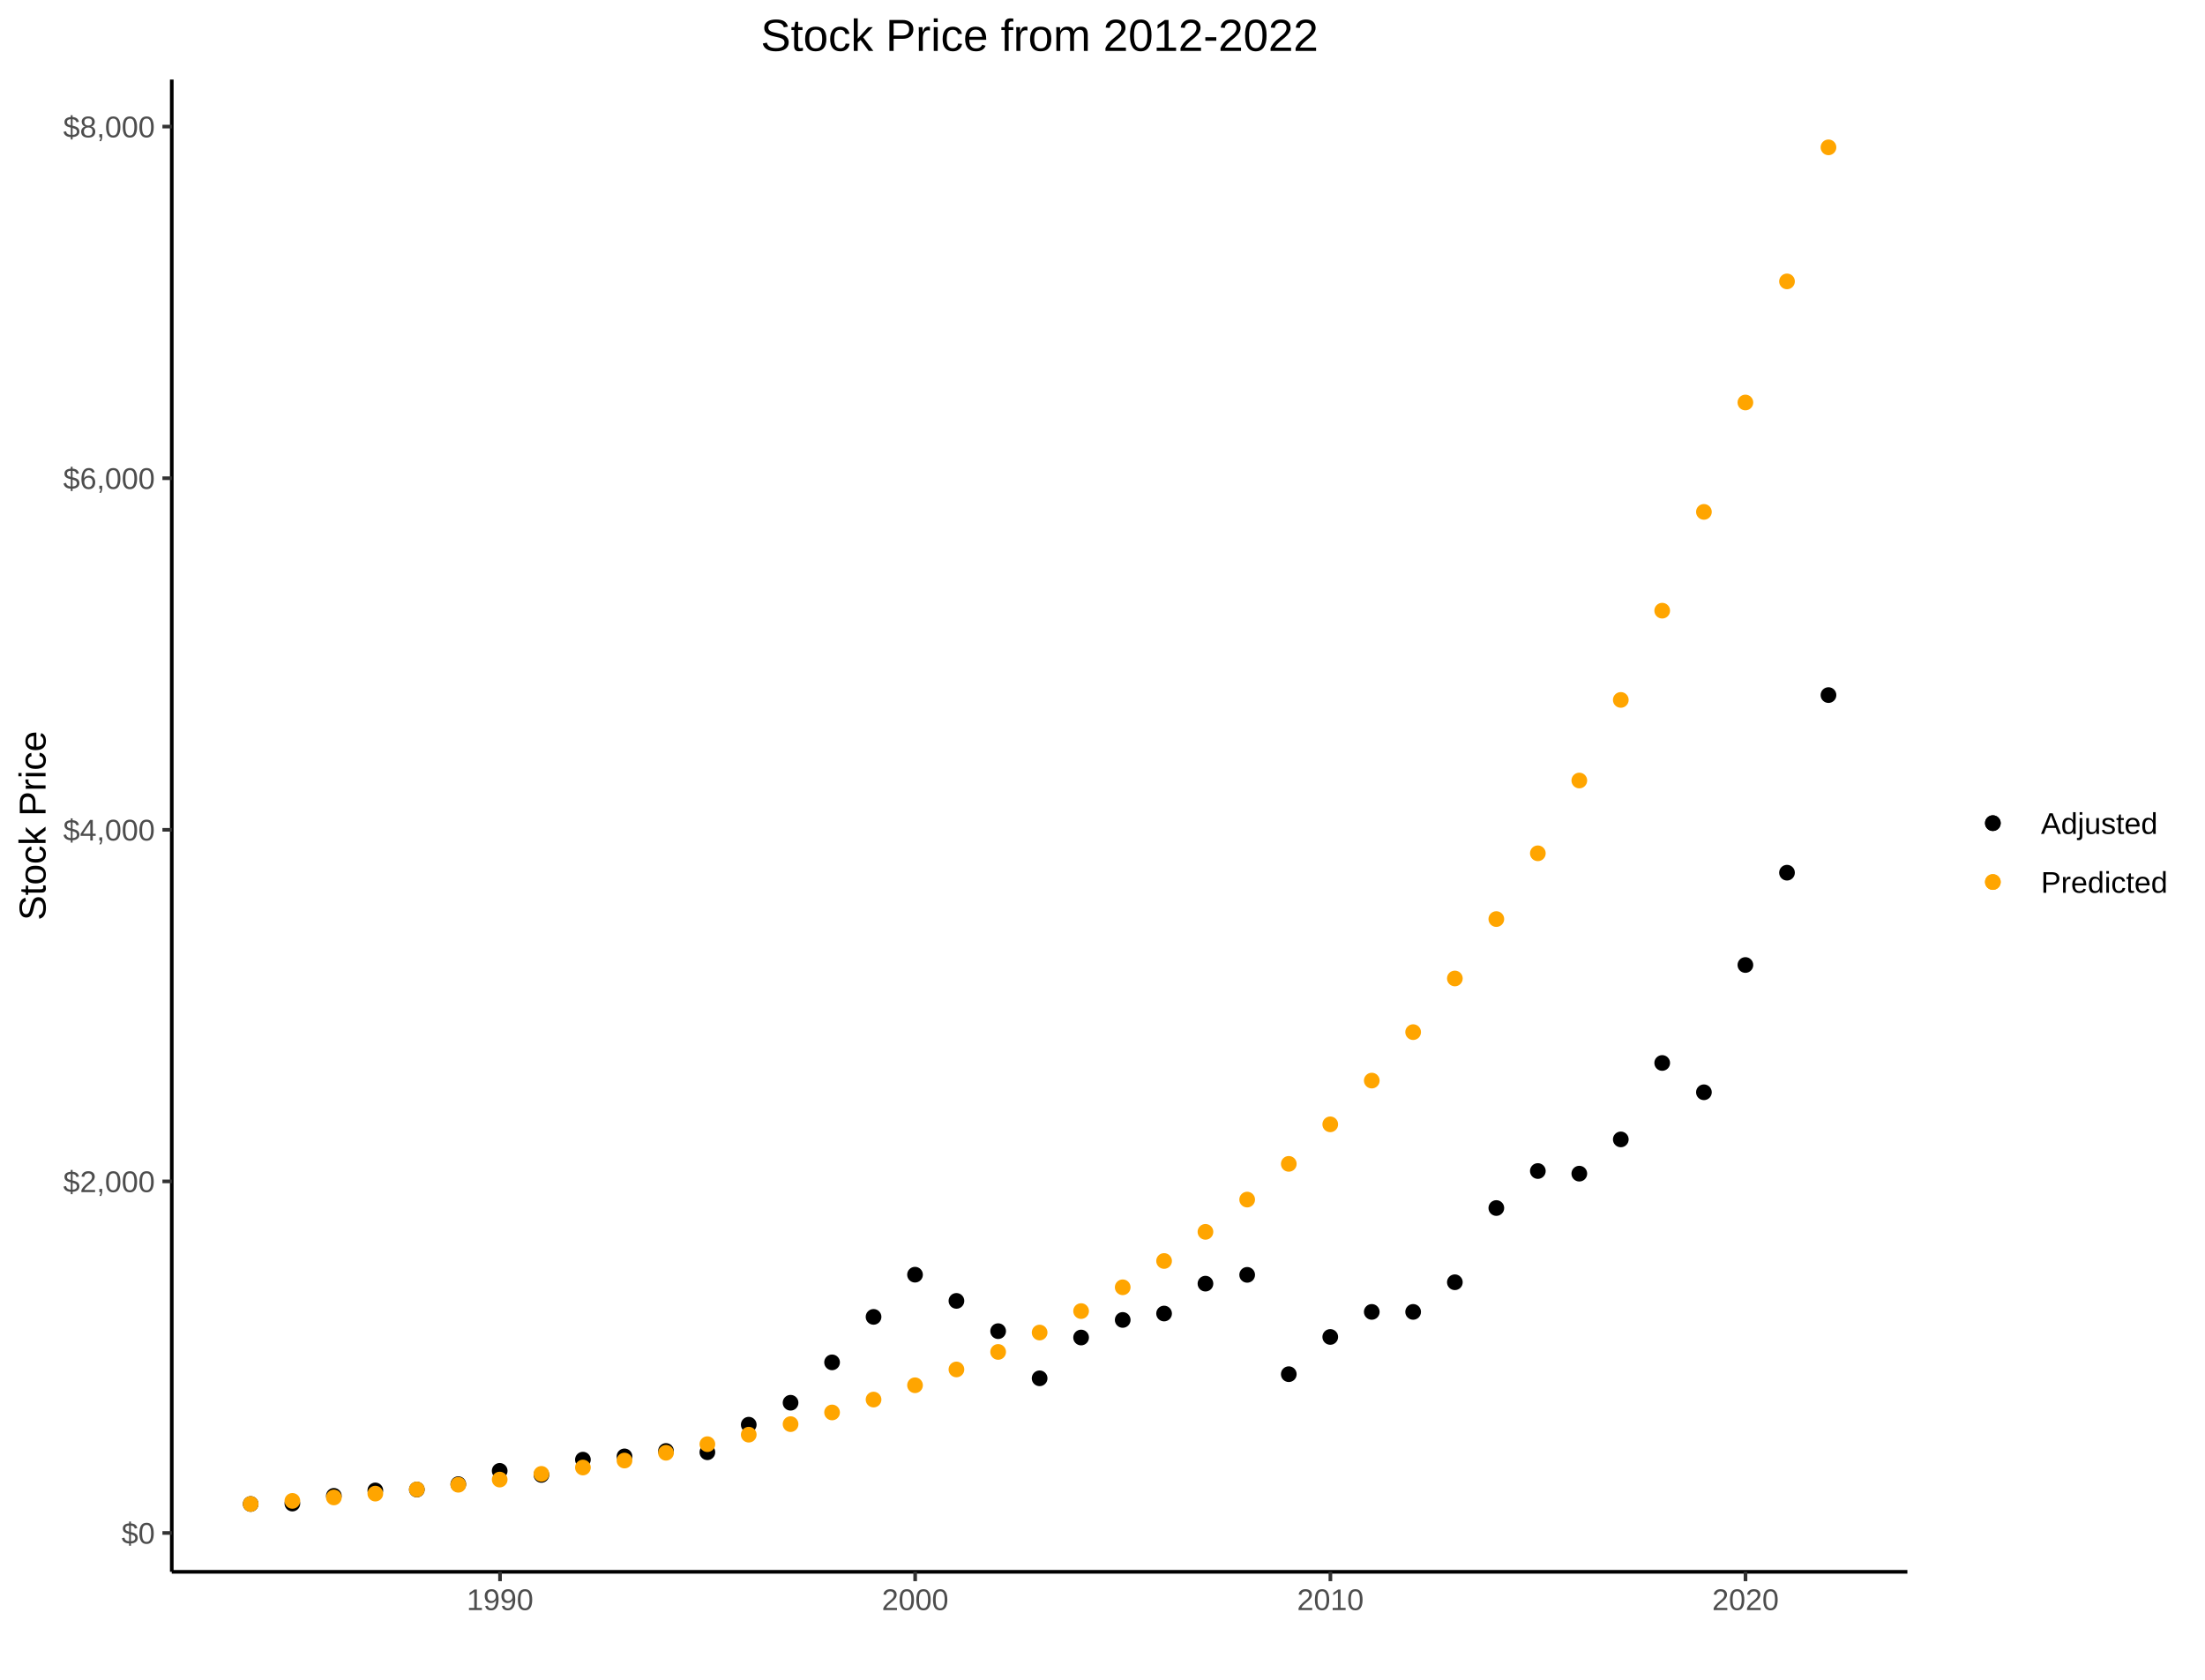
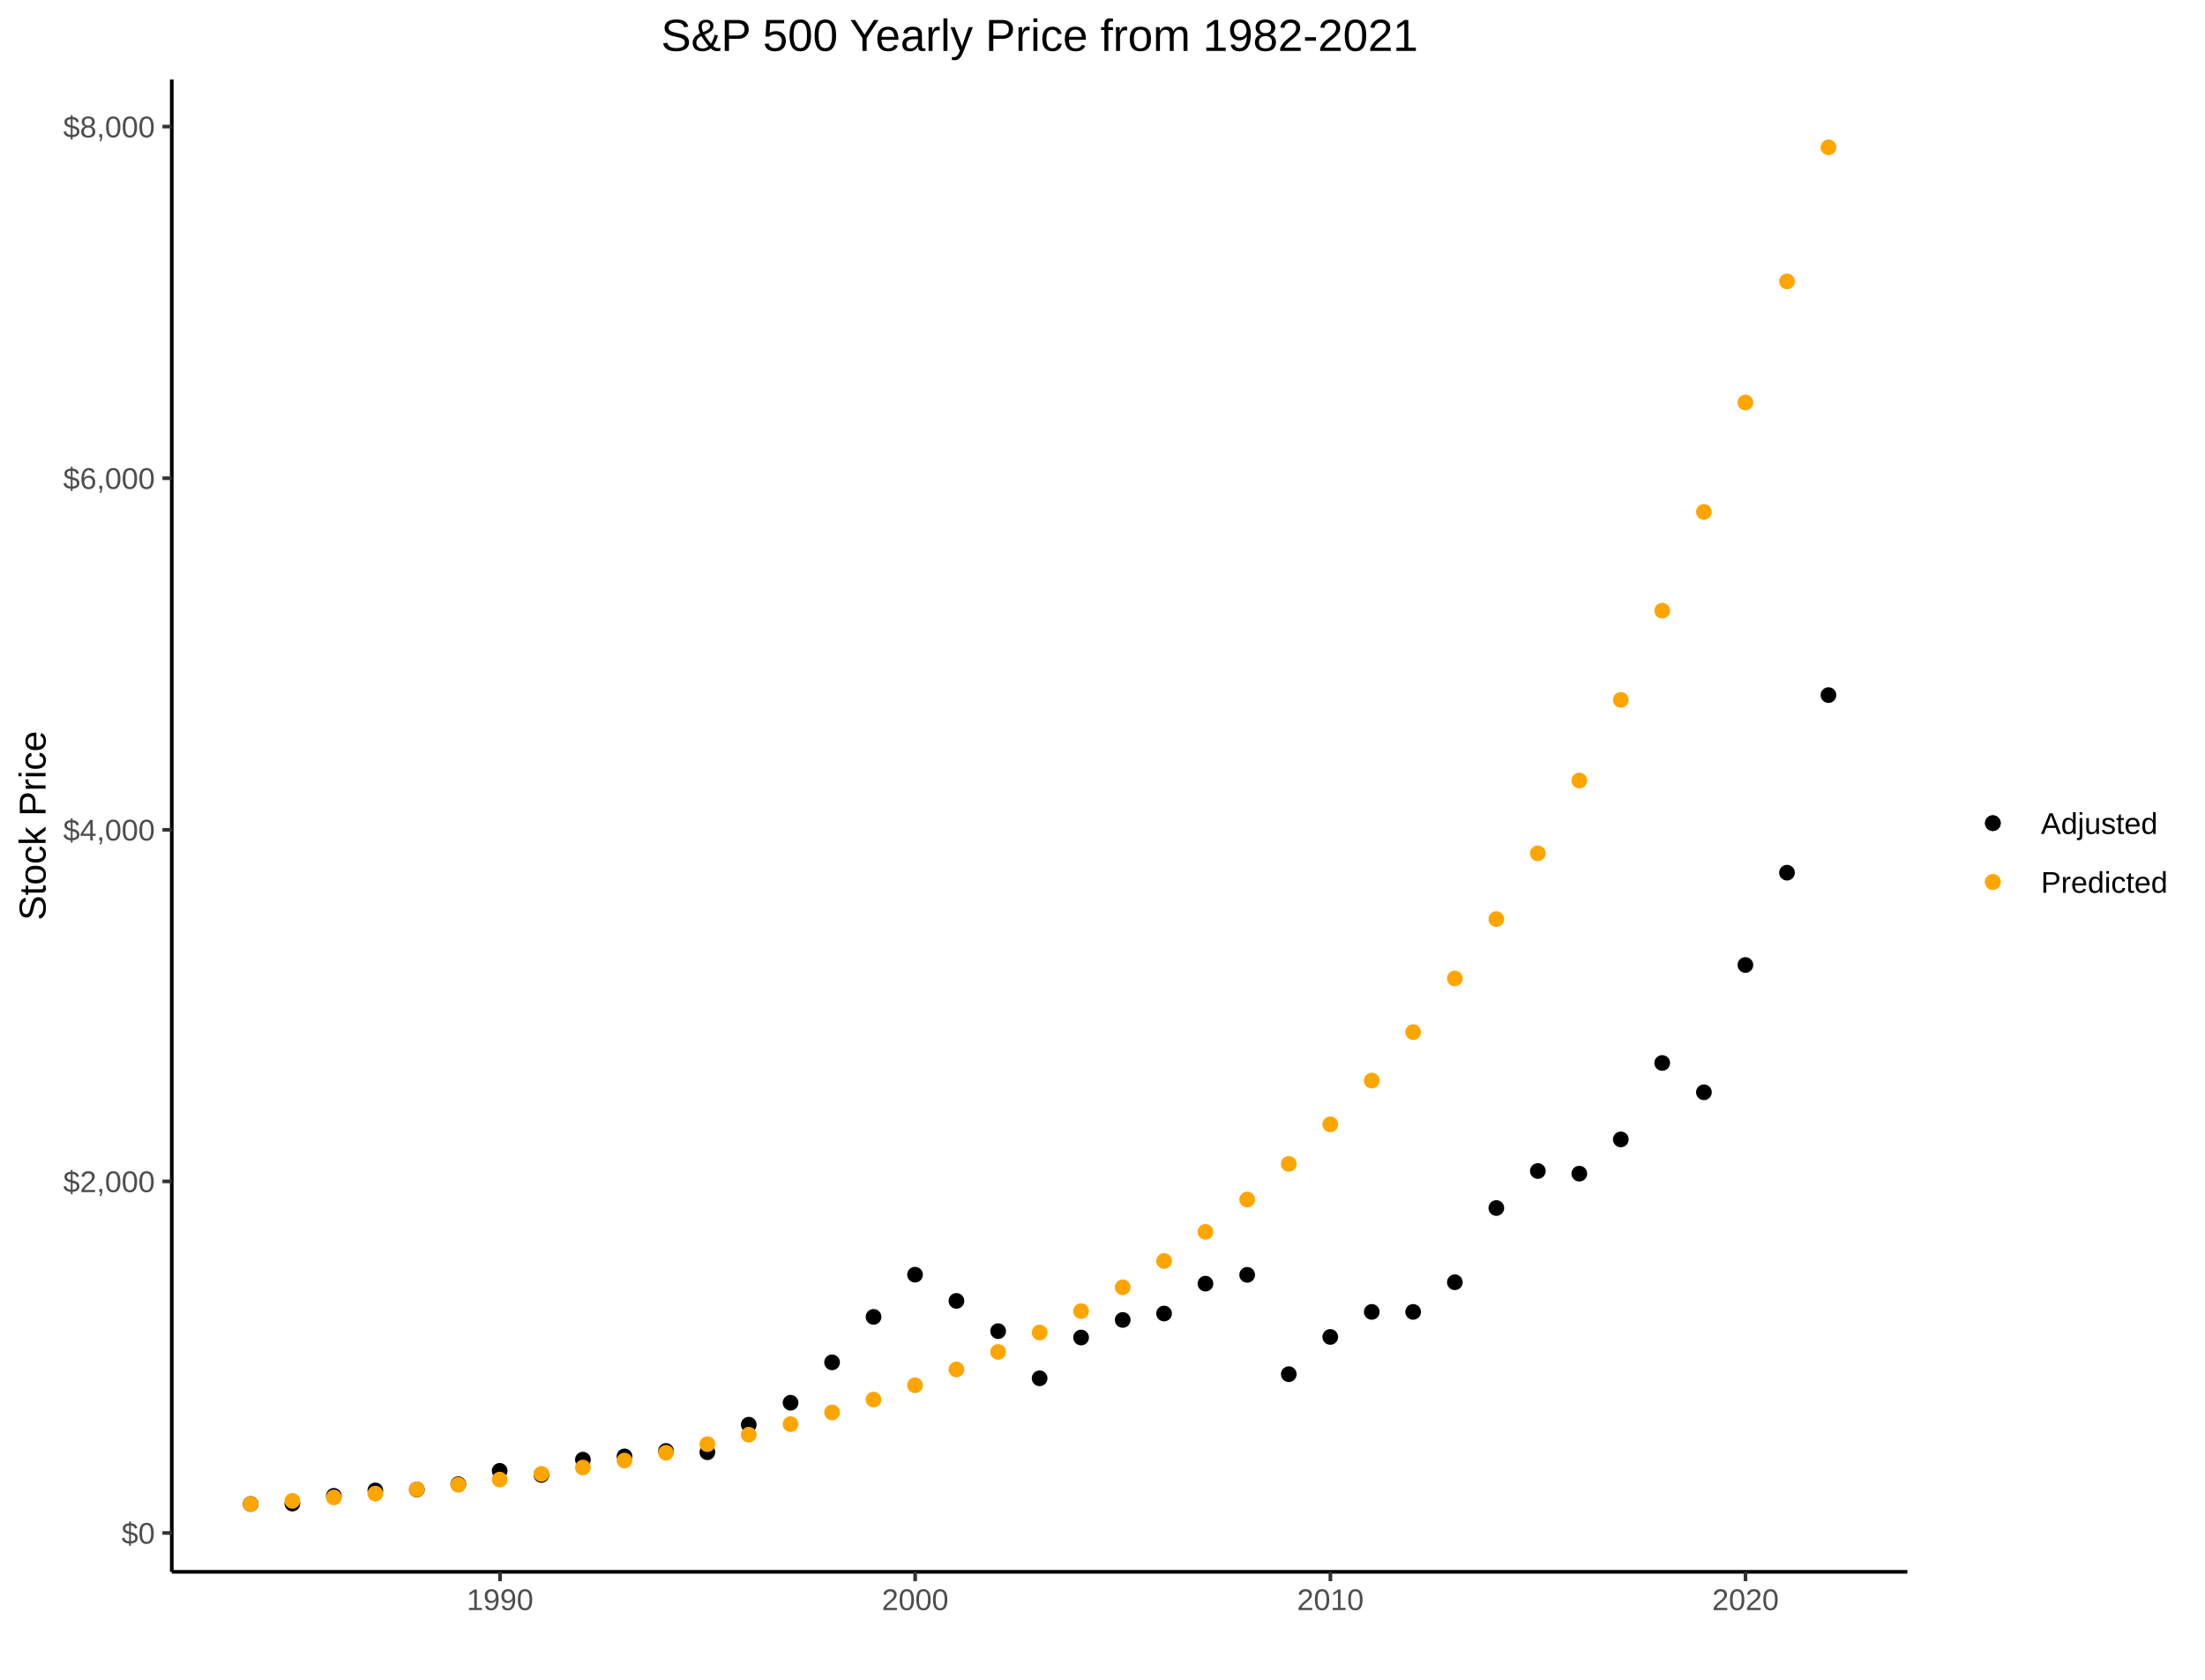
<svg xmlns="http://www.w3.org/2000/svg" class="svglite" width="647.00pt" height="493.00pt" viewBox="0 0 647.00 493.00">
  <defs>
    <style type="text/css">
    .svglite line, .svglite polyline, .svglite polygon, .svglite path, .svglite rect, .svglite circle {
      fill: none;
      stroke: #000000;
      stroke-linecap: round;
      stroke-linejoin: round;
      stroke-miterlimit: 10.00;
    }
    .svglite text {
      white-space: pre;
    }
  </style>
  </defs>
  <rect width="100%" height="100%" style="stroke: none; fill: #FFFFFF;" />
  <defs>
    <clipPath id="cpMC4wMHw2NDcuMDB8MC4wMHw0OTMuMDA=">
      <rect x="0.00" y="0.00" width="647.00" height="493.00" />
    </clipPath>
  </defs>
  <g clip-path="url(#cpMC4wMHw2NDcuMDB8MC4wMHw0OTMuMDA=)">
    <rect x="0.00" y="0" width="647.00" height="493.00" style="stroke-width: 1.07; stroke: #FFFFFF; fill: #FFFFFF;" />
  </g>
  <defs>
    <clipPath id="cpNTAuNDB8NTU5LjY3fDIzLjM0fDQ2MS4yNw==">
      <rect x="50.40" y="23.34" width="509.27" height="437.93" />
    </clipPath>
  </defs>
  <g clip-path="url(#cpNTAuNDB8NTU5LjY3fDIzLjM0fDQ2MS4yNw==)">
    <rect x="50.40" y="23.34" width="509.27" height="437.93" style="stroke-width: 1.07; stroke: none; fill: #FFFFFF;" />
    <circle cx="73.55" cy="441.36" r="1.95" style="stroke-width: 0.71; fill: #000000;" />
    <circle cx="85.79" cy="441.24" r="1.95" style="stroke-width: 0.71; fill: #000000;" />
    <circle cx="97.96" cy="438.97" r="1.95" style="stroke-width: 0.71; fill: #000000;" />
    <circle cx="110.13" cy="437.38" r="1.95" style="stroke-width: 0.71; fill: #000000;" />
    <circle cx="122.31" cy="437.12" r="1.95" style="stroke-width: 0.71; fill: #000000;" />
    <circle cx="134.48" cy="435.54" r="1.95" style="stroke-width: 0.71; fill: #000000;" />
    <circle cx="146.62" cy="431.64" r="1.95" style="stroke-width: 0.71; fill: #000000;" />
    <circle cx="158.86" cy="432.83" r="1.95" style="stroke-width: 0.71; fill: #000000;" />
    <circle cx="171.04" cy="428.35" r="1.95" style="stroke-width: 0.71; fill: #000000;" />
    <circle cx="183.24" cy="427.39" r="1.95" style="stroke-width: 0.71; fill: #000000;" />
    <circle cx="195.42" cy="425.80" r="1.95" style="stroke-width: 0.71; fill: #000000;" />
    <circle cx="207.56" cy="426.18" r="1.95" style="stroke-width: 0.71; fill: #000000;" />
    <circle cx="219.70" cy="418.09" r="1.95" style="stroke-width: 0.71; fill: #000000;" />
    <circle cx="231.97" cy="411.65" r="1.95" style="stroke-width: 0.71; fill: #000000;" />
    <circle cx="244.15" cy="399.80" r="1.95" style="stroke-width: 0.71; fill: #000000;" />
    <circle cx="256.32" cy="386.45" r="1.95" style="stroke-width: 0.71; fill: #000000;" />
    <circle cx="268.49" cy="374.07" r="1.95" style="stroke-width: 0.71; fill: #000000;" />
    <circle cx="280.64" cy="381.76" r="1.95" style="stroke-width: 0.71; fill: #000000;" />
    <circle cx="292.88" cy="390.64" r="1.95" style="stroke-width: 0.71; fill: #000000;" />
    <circle cx="305.05" cy="404.48" r="1.95" style="stroke-width: 0.71; fill: #000000;" />
    <circle cx="317.22" cy="392.51" r="1.95" style="stroke-width: 0.71; fill: #000000;" />
    <circle cx="329.43" cy="387.35" r="1.95" style="stroke-width: 0.71; fill: #000000;" />
    <circle cx="341.57" cy="385.47" r="1.95" style="stroke-width: 0.71; fill: #000000;" />
    <circle cx="353.71" cy="376.70" r="1.95" style="stroke-width: 0.71; fill: #000000;" />
    <circle cx="365.95" cy="374.12" r="1.95" style="stroke-width: 0.71; fill: #000000;" />
    <circle cx="378.16" cy="403.27" r="1.95" style="stroke-width: 0.71; fill: #000000;" />
    <circle cx="390.33" cy="392.34" r="1.95" style="stroke-width: 0.71; fill: #000000;" />
    <circle cx="402.51" cy="384.99" r="1.95" style="stroke-width: 0.71; fill: #000000;" />
    <circle cx="414.65" cy="384.99" r="1.95" style="stroke-width: 0.71; fill: #000000;" />
    <circle cx="426.89" cy="376.29" r="1.95" style="stroke-width: 0.71; fill: #000000;" />
    <circle cx="439.06" cy="354.51" r="1.95" style="stroke-width: 0.71; fill: #000000;" />
    <circle cx="451.24" cy="343.65" r="1.95" style="stroke-width: 0.71; fill: #000000;" />
    <circle cx="463.41" cy="344.42" r="1.95" style="stroke-width: 0.71; fill: #000000;" />
    <circle cx="475.58" cy="334.37" r="1.95" style="stroke-width: 0.71; fill: #000000;" />
    <circle cx="487.73" cy="311.94" r="1.95" style="stroke-width: 0.71; fill: #000000;" />
    <circle cx="499.97" cy="320.54" r="1.95" style="stroke-width: 0.71; fill: #000000;" />
    <circle cx="512.14" cy="283.19" r="1.95" style="stroke-width: 0.71; fill: #000000;" />
    <circle cx="524.35" cy="256.10" r="1.95" style="stroke-width: 0.71; fill: #000000;" />
    <circle cx="536.52" cy="203.98" r="1.95" style="stroke-width: 0.71; fill: #000000;" />
    <circle cx="73.55" cy="441.36" r="1.95" style="stroke-width: 0.71; stroke: #FFA500; fill: #FFA500;" />
    <circle cx="85.79" cy="440.45" r="1.95" style="stroke-width: 0.71; stroke: #FFA500; fill: #FFA500;" />
    <circle cx="97.96" cy="439.44" r="1.95" style="stroke-width: 0.71; stroke: #FFA500; fill: #FFA500;" />
    <circle cx="110.13" cy="438.32" r="1.95" style="stroke-width: 0.71; stroke: #FFA500; fill: #FFA500;" />
    <circle cx="122.31" cy="437.09" r="1.95" style="stroke-width: 0.71; stroke: #FFA500; fill: #FFA500;" />
    <circle cx="134.48" cy="435.72" r="1.95" style="stroke-width: 0.71; stroke: #FFA500; fill: #FFA500;" />
    <circle cx="146.62" cy="434.20" r="1.95" style="stroke-width: 0.71; stroke: #FFA500; fill: #FFA500;" />
    <circle cx="158.86" cy="432.52" r="1.95" style="stroke-width: 0.71; stroke: #FFA500; fill: #FFA500;" />
    <circle cx="171.04" cy="430.66" r="1.95" style="stroke-width: 0.71; stroke: #FFA500; fill: #FFA500;" />
    <circle cx="183.24" cy="428.61" r="1.95" style="stroke-width: 0.71; stroke: #FFA500; fill: #FFA500;" />
    <circle cx="195.42" cy="426.33" r="1.95" style="stroke-width: 0.71; stroke: #FFA500; fill: #FFA500;" />
    <circle cx="207.56" cy="423.81" r="1.95" style="stroke-width: 0.71; stroke: #FFA500; fill: #FFA500;" />
    <circle cx="219.70" cy="421.02" r="1.95" style="stroke-width: 0.71; stroke: #FFA500; fill: #FFA500;" />
    <circle cx="231.97" cy="417.93" r="1.95" style="stroke-width: 0.71; stroke: #FFA500; fill: #FFA500;" />
    <circle cx="244.15" cy="414.50" r="1.95" style="stroke-width: 0.71; stroke: #FFA500; fill: #FFA500;" />
    <circle cx="256.32" cy="410.72" r="1.95" style="stroke-width: 0.71; stroke: #FFA500; fill: #FFA500;" />
    <circle cx="268.49" cy="406.52" r="1.95" style="stroke-width: 0.71; stroke: #FFA500; fill: #FFA500;" />
    <circle cx="280.64" cy="401.88" r="1.95" style="stroke-width: 0.71; stroke: #FFA500; fill: #FFA500;" />
    <circle cx="292.88" cy="396.74" r="1.95" style="stroke-width: 0.71; stroke: #FFA500; fill: #FFA500;" />
    <circle cx="305.05" cy="391.05" r="1.95" style="stroke-width: 0.71; stroke: #FFA500; fill: #FFA500;" />
    <circle cx="317.22" cy="384.75" r="1.95" style="stroke-width: 0.71; stroke: #FFA500; fill: #FFA500;" />
    <circle cx="329.43" cy="377.77" r="1.95" style="stroke-width: 0.71; stroke: #FFA500; fill: #FFA500;" />
    <circle cx="341.57" cy="370.05" r="1.95" style="stroke-width: 0.71; stroke: #FFA500; fill: #FFA500;" />
    <circle cx="353.71" cy="361.50" r="1.95" style="stroke-width: 0.71; stroke: #FFA500; fill: #FFA500;" />
    <circle cx="365.95" cy="352.03" r="1.95" style="stroke-width: 0.71; stroke: #FFA500; fill: #FFA500;" />
    <circle cx="378.16" cy="341.55" r="1.95" style="stroke-width: 0.71; stroke: #FFA500; fill: #FFA500;" />
    <circle cx="390.33" cy="329.95" r="1.95" style="stroke-width: 0.71; stroke: #FFA500; fill: #FFA500;" />
    <circle cx="402.51" cy="317.11" r="1.95" style="stroke-width: 0.71; stroke: #FFA500; fill: #FFA500;" />
    <circle cx="414.65" cy="302.89" r="1.95" style="stroke-width: 0.71; stroke: #FFA500; fill: #FFA500;" />
    <circle cx="426.89" cy="287.14" r="1.95" style="stroke-width: 0.71; stroke: #FFA500; fill: #FFA500;" />
    <circle cx="439.06" cy="269.71" r="1.95" style="stroke-width: 0.71; stroke: #FFA500; fill: #FFA500;" />
    <circle cx="451.24" cy="250.41" r="1.95" style="stroke-width: 0.71; stroke: #FFA500; fill: #FFA500;" />
    <circle cx="463.41" cy="229.05" r="1.95" style="stroke-width: 0.71; stroke: #FFA500; fill: #FFA500;" />
    <circle cx="475.58" cy="205.40" r="1.95" style="stroke-width: 0.71; stroke: #FFA500; fill: #FFA500;" />
    <circle cx="487.73" cy="179.21" r="1.95" style="stroke-width: 0.71; stroke: #FFA500; fill: #FFA500;" />
    <circle cx="499.97" cy="150.22" r="1.95" style="stroke-width: 0.71; stroke: #FFA500; fill: #FFA500;" />
    <circle cx="512.14" cy="118.12" r="1.95" style="stroke-width: 0.71; stroke: #FFA500; fill: #FFA500;" />
    <circle cx="524.35" cy="82.58" r="1.95" style="stroke-width: 0.71; stroke: #FFA500; fill: #FFA500;" />
    <circle cx="536.52" cy="43.24" r="1.95" style="stroke-width: 0.71; stroke: #FFA500; fill: #FFA500;" />
  </g>
  <g clip-path="url(#cpMC4wMHw2NDcuMDB8MC4wMHw0OTMuMDA=)">
    <polyline points="50.40,461.27 50.40,23.34 " style="stroke-width: 1.07; stroke-linecap: butt;" />
    <text x="45.46" y="453.02" text-anchor="end" style="font-size: 8.80px;fill: #4D4D4D; font-family: &quot;Arial&quot;;" textLength="9.79px" lengthAdjust="spacingAndGlyphs">$0</text>
    <text x="45.46" y="349.84" text-anchor="end" style="font-size: 8.80px;fill: #4D4D4D; font-family: &quot;Arial&quot;;" textLength="26.92px" lengthAdjust="spacingAndGlyphs">$2,000</text>
    <text x="45.46" y="246.66" text-anchor="end" style="font-size: 8.80px;fill: #4D4D4D; font-family: &quot;Arial&quot;;" textLength="26.92px" lengthAdjust="spacingAndGlyphs">$4,000</text>
    <text x="45.46" y="143.49" text-anchor="end" style="font-size: 8.80px;fill: #4D4D4D; font-family: &quot;Arial&quot;;" textLength="26.92px" lengthAdjust="spacingAndGlyphs">$6,000</text>
    <text x="45.46" y="40.31" text-anchor="end" style="font-size: 8.80px;fill: #4D4D4D; font-family: &quot;Arial&quot;;" textLength="26.92px" lengthAdjust="spacingAndGlyphs">$8,000</text>
    <polyline points="47.66,449.87 50.40,449.87 " style="stroke-width: 1.07; stroke: #333333; stroke-linecap: butt;" />
    <polyline points="47.66,346.69 50.40,346.69 " style="stroke-width: 1.07; stroke: #333333; stroke-linecap: butt;" />
    <polyline points="47.66,243.51 50.40,243.51 " style="stroke-width: 1.07; stroke: #333333; stroke-linecap: butt;" />
    <polyline points="47.66,140.33 50.40,140.33 " style="stroke-width: 1.07; stroke: #333333; stroke-linecap: butt;" />
    <polyline points="47.66,37.15 50.40,37.15 " style="stroke-width: 1.07; stroke: #333333; stroke-linecap: butt;" />
    <polyline points="50.40,461.27 559.67,461.27 " style="stroke-width: 1.07; stroke-linecap: butt;" />
    <polyline points="146.72,464.01 146.72,461.27 " style="stroke-width: 1.07; stroke: #333333; stroke-linecap: butt;" />
    <polyline points="268.53,464.01 268.53,461.27 " style="stroke-width: 1.07; stroke: #333333; stroke-linecap: butt;" />
    <polyline points="390.37,464.01 390.37,461.27 " style="stroke-width: 1.07; stroke: #333333; stroke-linecap: butt;" />
    <polyline points="512.17,464.01 512.17,461.27 " style="stroke-width: 1.07; stroke: #333333; stroke-linecap: butt;" />
    <text x="146.72" y="472.50" text-anchor="middle" style="font-size: 8.80px;fill: #4D4D4D; font-family: &quot;Arial&quot;;" textLength="19.58px" lengthAdjust="spacingAndGlyphs">1990</text>
    <text x="268.53" y="472.50" text-anchor="middle" style="font-size: 8.80px;fill: #4D4D4D; font-family: &quot;Arial&quot;;" textLength="19.58px" lengthAdjust="spacingAndGlyphs">2000</text>
    <text x="390.37" y="472.50" text-anchor="middle" style="font-size: 8.80px;fill: #4D4D4D; font-family: &quot;Arial&quot;;" textLength="19.58px" lengthAdjust="spacingAndGlyphs">2010</text>
    <text x="512.17" y="472.50" text-anchor="middle" style="font-size: 8.80px;fill: #4D4D4D; font-family: &quot;Arial&quot;;" textLength="19.58px" lengthAdjust="spacingAndGlyphs">2020</text>
    <text transform="translate(13.37,242.30) rotate(-90)" text-anchor="middle" style="font-size: 11.00px; font-family: &quot;Arial&quot;;" textLength="55.63px" lengthAdjust="spacingAndGlyphs">Stock Price</text>
    <rect x="570.63" y="211.64" width="70.89" height="61.32" style="stroke-width: 1.07; stroke: none; fill: #FFFFFF;" />
    <circle cx="584.75" cy="241.56" r="1.95" style="stroke-width: 0.71; fill: #000000;" />
    <circle cx="584.75" cy="241.56" r="1.95" style="stroke-width: 0.71; fill: #000000;" />
    <circle cx="584.75" cy="258.84" r="1.95" style="stroke-width: 0.71; stroke: #FFA500; fill: #FFA500;" />
    <circle cx="584.75" cy="258.84" r="1.95" style="stroke-width: 0.71; stroke: #FFA500; fill: #FFA500;" />
    <text x="598.87" y="244.72" style="font-size: 8.80px; font-family: &quot;Arial&quot;;" textLength="34.24px" lengthAdjust="spacingAndGlyphs">Adjusted</text>
    <text x="598.87" y="262.00" style="font-size: 8.80px; font-family: &quot;Arial&quot;;" textLength="37.17px" lengthAdjust="spacingAndGlyphs">Predicted</text>
-     <text x="305.03" y="14.94" text-anchor="middle" style="font-size: 13.20px; font-family: &quot;Arial&quot;;" textLength="163.50px" lengthAdjust="spacingAndGlyphs">Stock Price from 2012-2022</text>
+     <text x="305.03" y="14.94" text-anchor="middle" style="font-size: 13.20px; font-family: &quot;Arial&quot;;" textLength="223.64px" lengthAdjust="spacingAndGlyphs">S&amp;P 500 Yearly Price from 1982-2021</text>
  </g>
</svg>
